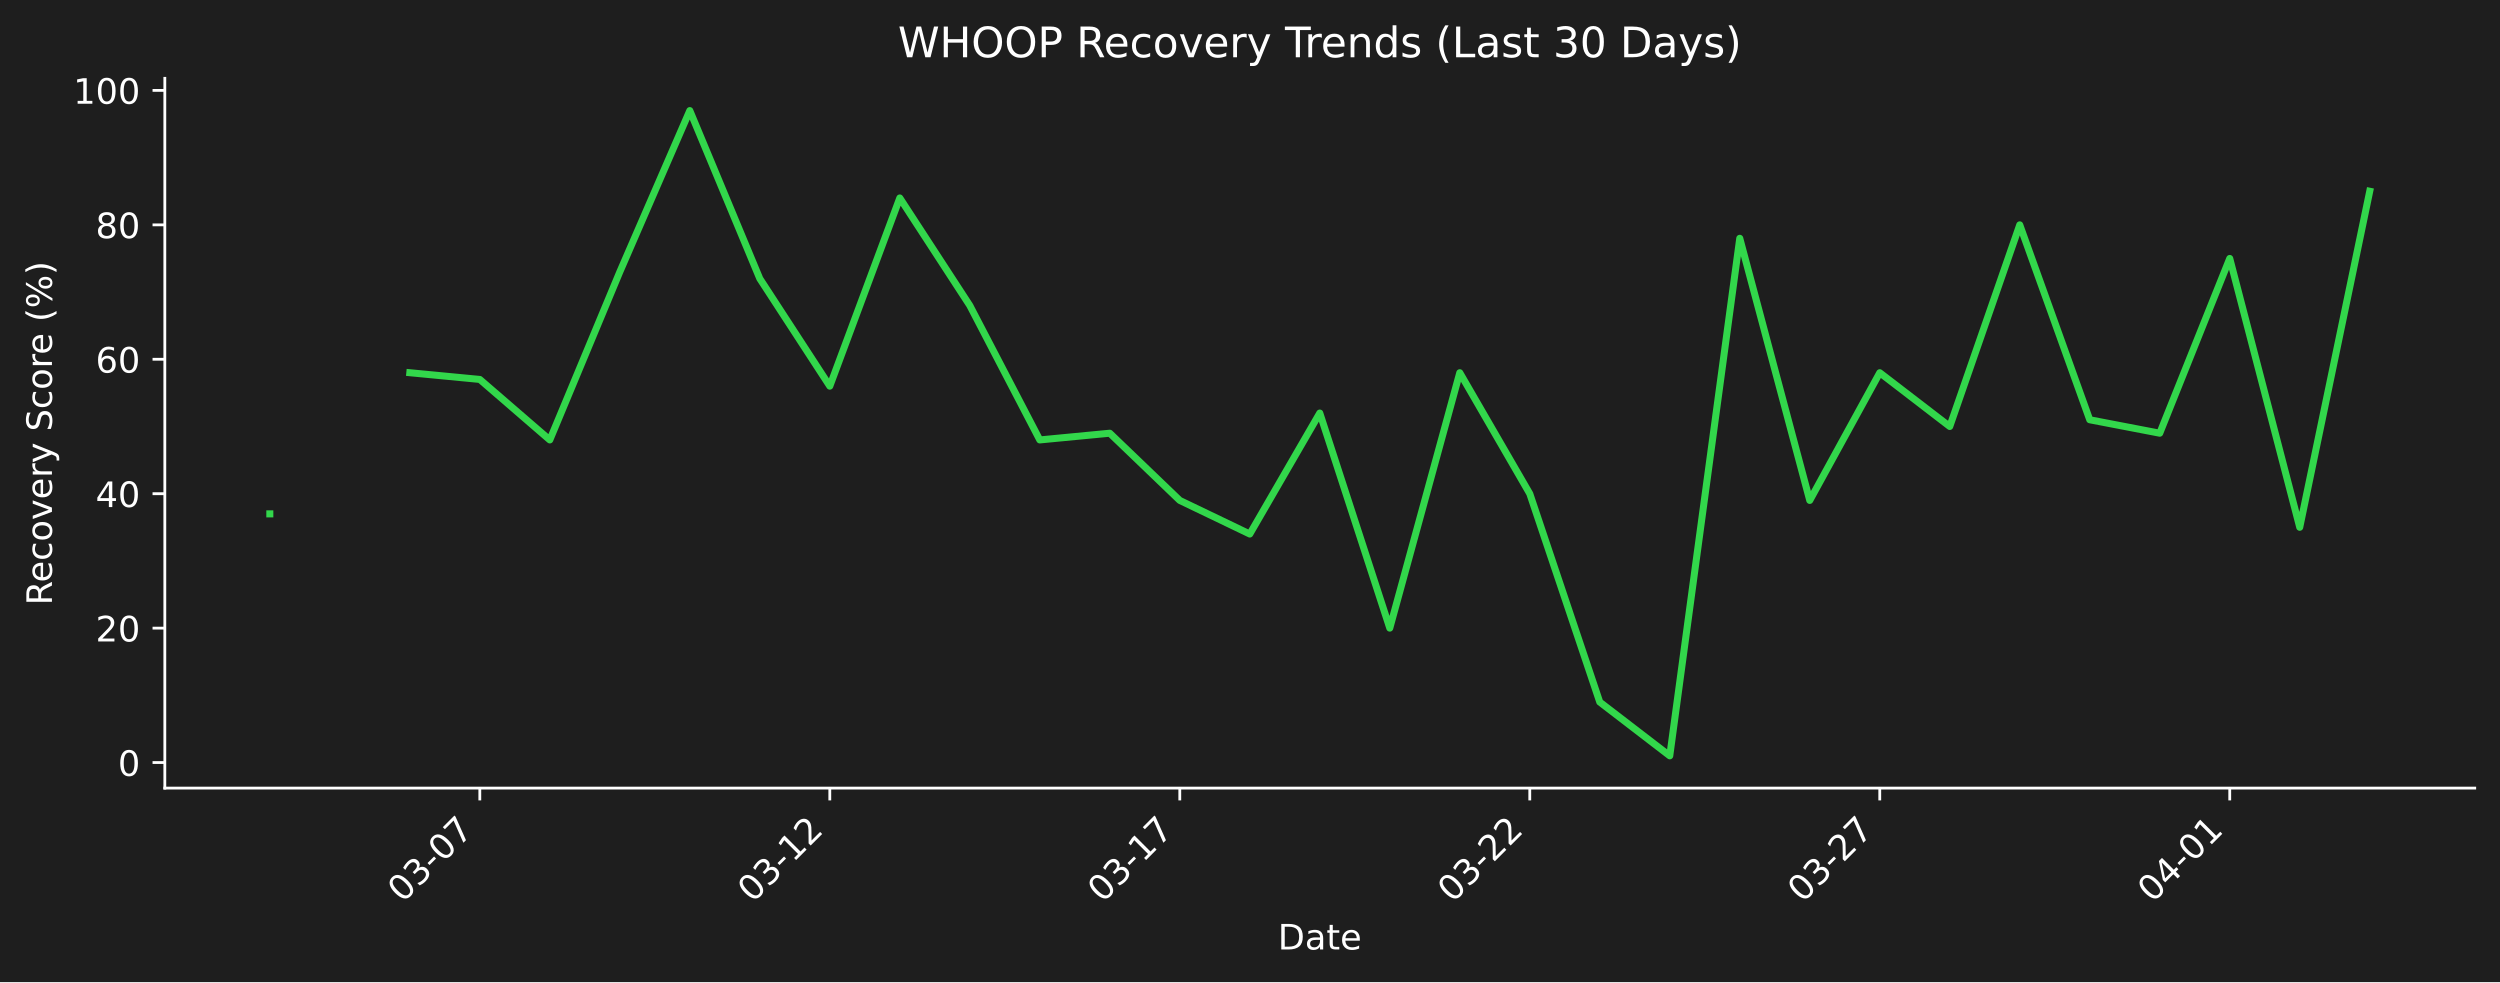
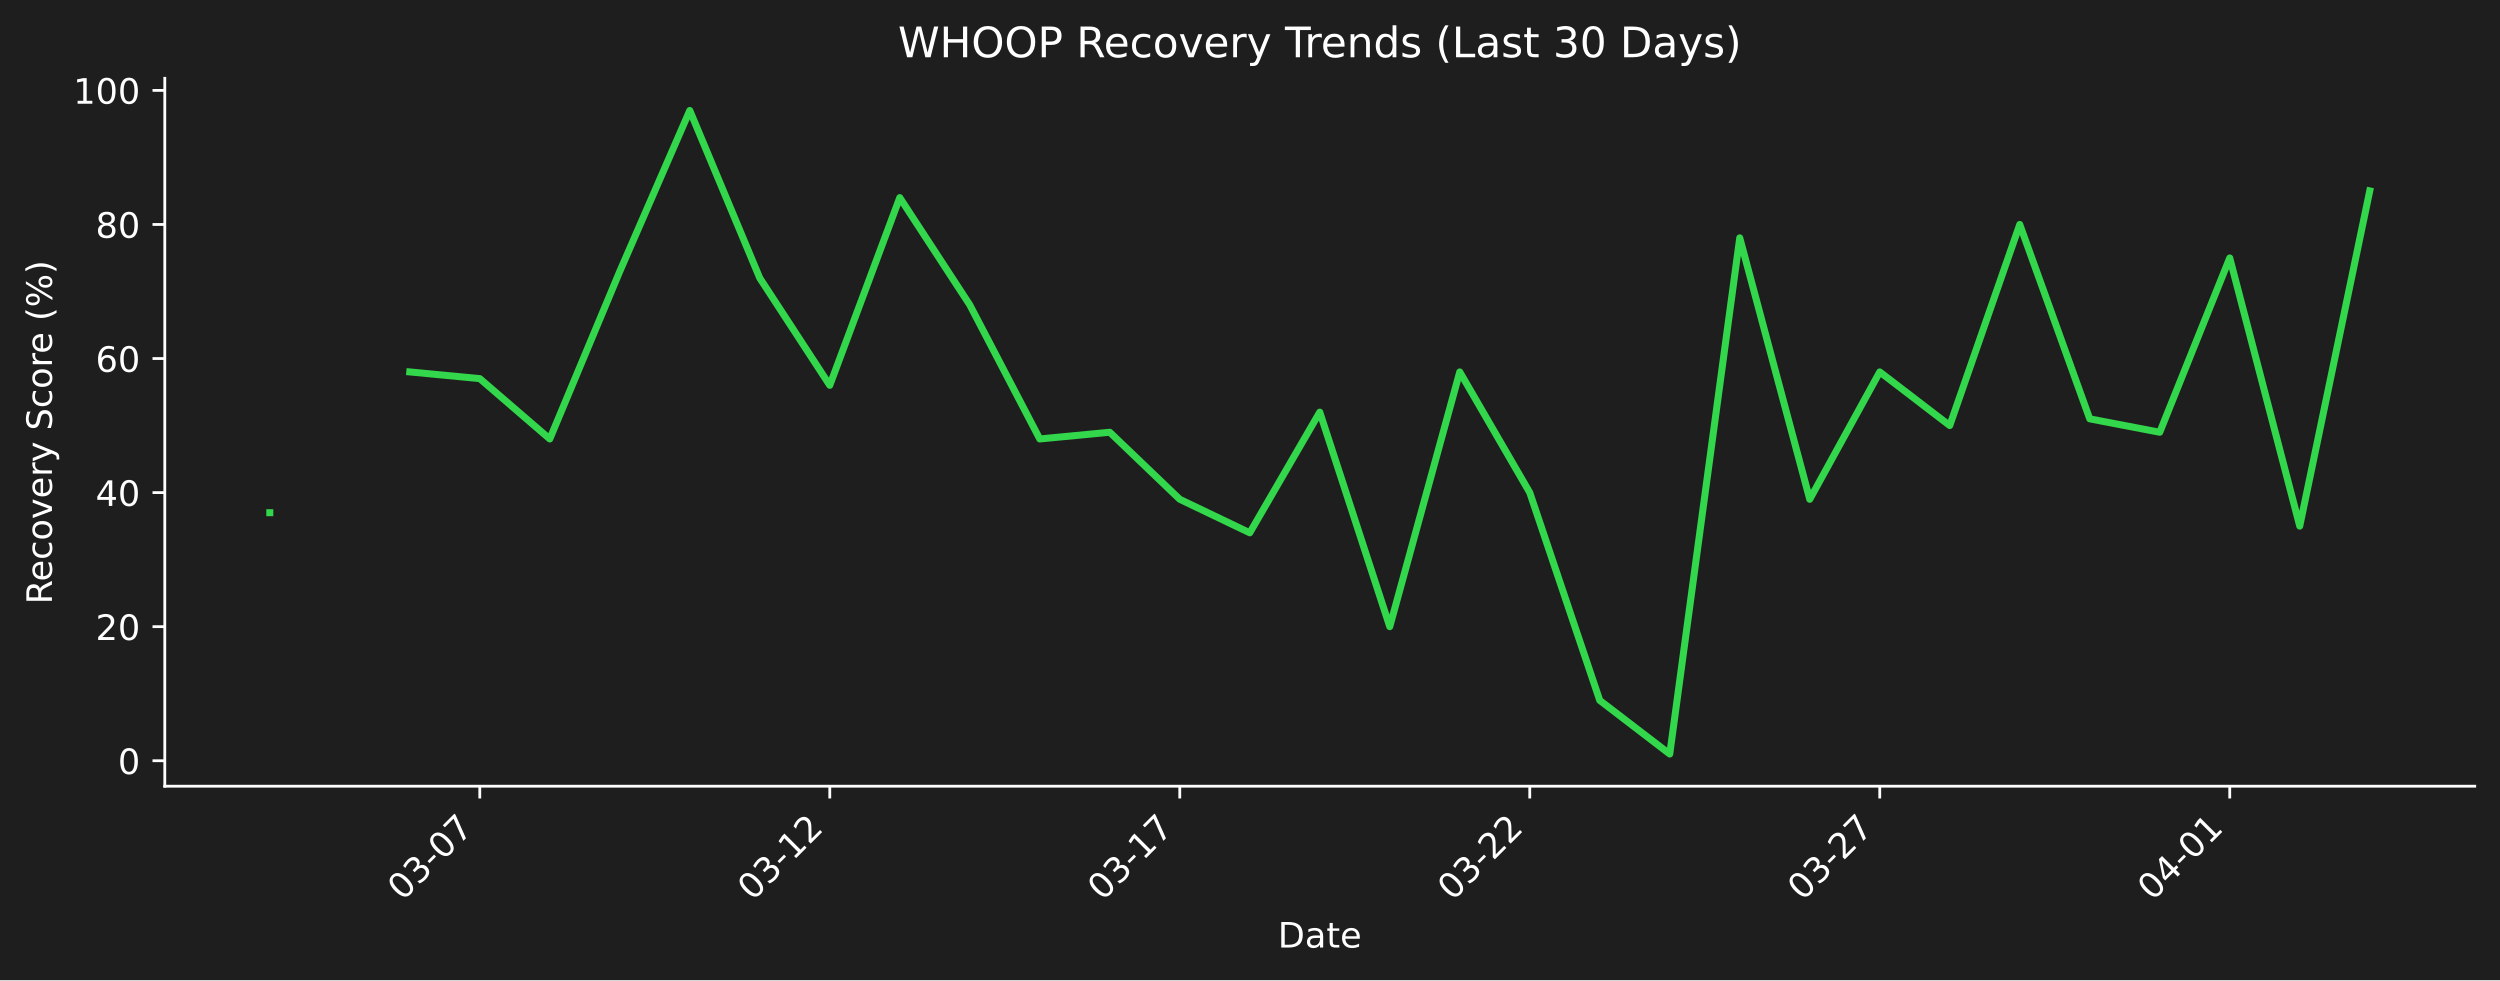
- <svg xmlns="http://www.w3.org/2000/svg" xmlns:xlink="http://www.w3.org/1999/xlink" width="712.361pt" height="279.832pt" viewBox="0 0 712.361 279.832" version="1.1">
+ <svg xmlns="http://www.w3.org/2000/svg" xmlns:xlink="http://www.w3.org/1999/xlink" width="712.496pt" height="279.334pt" viewBox="0 0 712.496 279.334" version="1.1">
  <defs>
    <style type="text/css">*{stroke-linejoin: round; stroke-linecap: butt}</style>
  </defs>
  <g id="figure_1">
    <g id="patch_1">
-       <path d="M 0 279.832  L 712.361 279.832  L 712.361 0  L 0 0  z " style="fill: #1e1e1e" />
+       <path d="M 0 279.334  L 712.496 279.334  L 712.496 0  L 0 0  z " style="fill: #1e1e1e" />
    </g>
    <g id="axes_1">
      <g id="patch_2">
-         <path d="M 46.966 224.563  L 705.161 224.563  L 705.161 22.318  L 46.966 22.318  L 46.966 224.563  z " style="fill: none" />
+         <path d="M 46.966 224.066  L 705.296 224.066  L 705.296 22.318  L 46.966 22.318  L 46.966 224.066  z " style="fill: none" />
      </g>
      <g id="matplotlib.axis_1">
        <g id="xtick_1">
          <g id="line2d_1">
            <defs>
-               <path id="m33566f2052" d="M 0 0  L 0 3.5  " style="stroke: #ffffff; stroke-width: 0.8" />
+               <path id="md3f4199f68" d="M 0 0  L 0 3.5  " style="stroke: #ffffff; stroke-width: 0.8" />
            </defs>
            <g>
-               <use xlink:href="#m33566f2052" x="136.719" y="224.563" style="fill: #ffffff; stroke: #ffffff; stroke-width: 0.8" />
+               <use xlink:href="#md3f4199f68" x="136.738" y="224.066" style="fill: #ffffff; stroke: #ffffff; stroke-width: 0.8" />
            </g>
          </g>
          <g id="text_1">
-             <g style="fill: #ffffff" transform="translate(114.702 257.483) rotate(-45) scale(0.1 -0.1)">
+             <g style="fill: #ffffff" transform="translate(114.7204 256.9857) rotate(-45) scale(0.1 -0.1)">
              <defs>
                <path id="DejaVuSans-30" d="M 2034 4250  Q 1547 4250 1301 3770  Q 1056 3291 1056 2328  Q 1056 1369 1301 889  Q 1547 409 2034 409  Q 2525 409 2770 889  Q 3016 1369 3016 2328  Q 3016 3291 2770 3770  Q 2525 4250 2034 4250  z M 2034 4750  Q 2819 4750 3233 4129  Q 3647 3509 3647 2328  Q 3647 1150 3233 529  Q 2819 -91 2034 -91  Q 1250 -91 836 529  Q 422 1150 422 2328  Q 422 3509 836 4129  Q 1250 4750 2034 4750  z " transform="scale(0.015625)" />
                <path id="DejaVuSans-33" d="M 2597 2516  Q 3050 2419 3304 2112  Q 3559 1806 3559 1356  Q 3559 666 3084 287  Q 2609 -91 1734 -91  Q 1441 -91 1130 -33  Q 819 25 488 141  L 488 750  Q 750 597 1062 519  Q 1375 441 1716 441  Q 2309 441 2620 675  Q 2931 909 2931 1356  Q 2931 1769 2642 2001  Q 2353 2234 1838 2234  L 1294 2234  L 1294 2753  L 1863 2753  Q 2328 2753 2575 2939  Q 2822 3125 2822 3475  Q 2822 3834 2567 4026  Q 2313 4219 1838 4219  Q 1578 4219 1281 4162  Q 984 4106 628 3988  L 628 4550  Q 988 4650 1302 4700  Q 1616 4750 1894 4750  Q 2613 4750 3031 4423  Q 3450 4097 3450 3541  Q 3450 3153 3228 2886  Q 3006 2619 2597 2516  z " transform="scale(0.015625)" />
                <path id="DejaVuSans-2d" d="M 313 2009  L 1997 2009  L 1997 1497  L 313 1497  L 313 2009  z " transform="scale(0.015625)" />
                <path id="DejaVuSans-37" d="M 525 4666  L 3525 4666  L 3525 4397  L 1831 0  L 1172 0  L 2766 4134  L 525 4134  L 525 4666  z " transform="scale(0.015625)" />
              </defs>
              <use xlink:href="#DejaVuSans-30" />
              <use xlink:href="#DejaVuSans-33" transform="translate(63.62305 0)" />
              <use xlink:href="#DejaVuSans-2d" transform="translate(127.2461 0)" />
              <use xlink:href="#DejaVuSans-30" transform="translate(163.3301 0)" />
              <use xlink:href="#DejaVuSans-37" transform="translate(226.9531 0)" />
            </g>
          </g>
        </g>
        <g id="xtick_2">
          <g id="line2d_2">
            <g>
-               <use xlink:href="#m33566f2052" x="236.446" y="224.563" style="fill: #ffffff; stroke: #ffffff; stroke-width: 0.8" />
+               <use xlink:href="#md3f4199f68" x="236.485" y="224.066" style="fill: #ffffff; stroke: #ffffff; stroke-width: 0.8" />
            </g>
          </g>
          <g id="text_2">
-             <g style="fill: #ffffff" transform="translate(214.4285 257.483) rotate(-45) scale(0.1 -0.1)">
+             <g style="fill: #ffffff" transform="translate(214.4673 256.9857) rotate(-45) scale(0.1 -0.1)">
              <defs>
                <path id="DejaVuSans-31" d="M 794 531  L 1825 531  L 1825 4091  L 703 3866  L 703 4441  L 1819 4666  L 2450 4666  L 2450 531  L 3481 531  L 3481 0  L 794 0  L 794 531  z " transform="scale(0.015625)" />
                <path id="DejaVuSans-32" d="M 1228 531  L 3431 531  L 3431 0  L 469 0  L 469 531  Q 828 903 1448 1529  Q 2069 2156 2228 2338  Q 2531 2678 2651 2914  Q 2772 3150 2772 3378  Q 2772 3750 2511 3984  Q 2250 4219 1831 4219  Q 1534 4219 1204 4116  Q 875 4013 500 3803  L 500 4441  Q 881 4594 1212 4672  Q 1544 4750 1819 4750  Q 2544 4750 2975 4387  Q 3406 4025 3406 3419  Q 3406 3131 3298 2873  Q 3191 2616 2906 2266  Q 2828 2175 2409 1742  Q 1991 1309 1228 531  z " transform="scale(0.015625)" />
              </defs>
              <use xlink:href="#DejaVuSans-30" />
              <use xlink:href="#DejaVuSans-33" transform="translate(63.62305 0)" />
              <use xlink:href="#DejaVuSans-2d" transform="translate(127.2461 0)" />
              <use xlink:href="#DejaVuSans-31" transform="translate(163.3301 0)" />
              <use xlink:href="#DejaVuSans-32" transform="translate(226.9531 0)" />
            </g>
          </g>
        </g>
        <g id="xtick_3">
          <g id="line2d_3">
            <g>
-               <use xlink:href="#m33566f2052" x="336.173" y="224.563" style="fill: #ffffff; stroke: #ffffff; stroke-width: 0.8" />
+               <use xlink:href="#md3f4199f68" x="336.232" y="224.066" style="fill: #ffffff; stroke: #ffffff; stroke-width: 0.8" />
            </g>
          </g>
          <g id="text_3">
-             <g style="fill: #ffffff" transform="translate(314.155 257.483) rotate(-45) scale(0.1 -0.1)">
+             <g style="fill: #ffffff" transform="translate(314.2143 256.9857) rotate(-45) scale(0.1 -0.1)">
              <use xlink:href="#DejaVuSans-30" />
              <use xlink:href="#DejaVuSans-33" transform="translate(63.62305 0)" />
              <use xlink:href="#DejaVuSans-2d" transform="translate(127.2461 0)" />
              <use xlink:href="#DejaVuSans-31" transform="translate(163.3301 0)" />
              <use xlink:href="#DejaVuSans-37" transform="translate(226.9531 0)" />
            </g>
          </g>
        </g>
        <g id="xtick_4">
          <g id="line2d_4">
            <g>
-               <use xlink:href="#m33566f2052" x="435.899" y="224.563" style="fill: #ffffff; stroke: #ffffff; stroke-width: 0.8" />
+               <use xlink:href="#md3f4199f68" x="435.979" y="224.066" style="fill: #ffffff; stroke: #ffffff; stroke-width: 0.8" />
            </g>
          </g>
          <g id="text_4">
-             <g style="fill: #ffffff" transform="translate(413.8815 257.483) rotate(-45) scale(0.1 -0.1)">
+             <g style="fill: #ffffff" transform="translate(413.9613 256.9857) rotate(-45) scale(0.1 -0.1)">
              <use xlink:href="#DejaVuSans-30" />
              <use xlink:href="#DejaVuSans-33" transform="translate(63.62305 0)" />
              <use xlink:href="#DejaVuSans-2d" transform="translate(127.2461 0)" />
              <use xlink:href="#DejaVuSans-32" transform="translate(163.3301 0)" />
              <use xlink:href="#DejaVuSans-32" transform="translate(226.9531 0)" />
            </g>
          </g>
        </g>
        <g id="xtick_5">
          <g id="line2d_5">
            <g>
-               <use xlink:href="#m33566f2052" x="535.626" y="224.563" style="fill: #ffffff; stroke: #ffffff; stroke-width: 0.8" />
+               <use xlink:href="#md3f4199f68" x="535.726" y="224.066" style="fill: #ffffff; stroke: #ffffff; stroke-width: 0.8" />
            </g>
          </g>
          <g id="text_5">
-             <g style="fill: #ffffff" transform="translate(513.608 257.483) rotate(-45) scale(0.1 -0.1)">
+             <g style="fill: #ffffff" transform="translate(513.7082 256.9857) rotate(-45) scale(0.1 -0.1)">
              <use xlink:href="#DejaVuSans-30" />
              <use xlink:href="#DejaVuSans-33" transform="translate(63.62305 0)" />
              <use xlink:href="#DejaVuSans-2d" transform="translate(127.2461 0)" />
              <use xlink:href="#DejaVuSans-32" transform="translate(163.3301 0)" />
              <use xlink:href="#DejaVuSans-37" transform="translate(226.9531 0)" />
            </g>
          </g>
        </g>
        <g id="xtick_6">
          <g id="line2d_6">
            <g>
-               <use xlink:href="#m33566f2052" x="635.352" y="224.563" style="fill: #ffffff; stroke: #ffffff; stroke-width: 0.8" />
+               <use xlink:href="#md3f4199f68" x="635.473" y="224.066" style="fill: #ffffff; stroke: #ffffff; stroke-width: 0.8" />
            </g>
          </g>
          <g id="text_6">
-             <g style="fill: #ffffff" transform="translate(613.3345 257.483) rotate(-45) scale(0.1 -0.1)">
+             <g style="fill: #ffffff" transform="translate(613.4552 256.9857) rotate(-45) scale(0.1 -0.1)">
              <defs>
                <path id="DejaVuSans-34" d="M 2419 4116  L 825 1625  L 2419 1625  L 2419 4116  z M 2253 4666  L 3047 4666  L 3047 1625  L 3713 1625  L 3713 1100  L 3047 1100  L 3047 0  L 2419 0  L 2419 1100  L 313 1100  L 313 1709  L 2253 4666  z " transform="scale(0.015625)" />
              </defs>
              <use xlink:href="#DejaVuSans-30" />
              <use xlink:href="#DejaVuSans-34" transform="translate(63.62305 0)" />
              <use xlink:href="#DejaVuSans-2d" transform="translate(127.2461 0)" />
              <use xlink:href="#DejaVuSans-30" transform="translate(163.3301 0)" />
              <use xlink:href="#DejaVuSans-31" transform="translate(226.9531 0)" />
            </g>
          </g>
        </g>
        <g id="text_7">
-           <g style="fill: #ffffff" transform="translate(364.1123 270.552) scale(0.1 -0.1)">
+           <g style="fill: #ffffff" transform="translate(364.1798 270.0547) scale(0.1 -0.1)">
            <defs>
              <path id="DejaVuSans-44" d="M 1259 4147  L 1259 519  L 2022 519  Q 2988 519 3436 956  Q 3884 1394 3884 2338  Q 3884 3275 3436 3711  Q 2988 4147 2022 4147  L 1259 4147  z M 628 4666  L 1925 4666  Q 3281 4666 3915 4102  Q 4550 3538 4550 2338  Q 4550 1131 3912 565  Q 3275 0 1925 0  L 628 0  L 628 4666  z " transform="scale(0.015625)" />
              <path id="DejaVuSans-61" d="M 2194 1759  Q 1497 1759 1228 1600  Q 959 1441 959 1056  Q 959 750 1161 570  Q 1363 391 1709 391  Q 2188 391 2477 730  Q 2766 1069 2766 1631  L 2766 1759  L 2194 1759  z M 3341 1997  L 3341 0  L 2766 0  L 2766 531  Q 2569 213 2275 61  Q 1981 -91 1556 -91  Q 1019 -91 701 211  Q 384 513 384 1019  Q 384 1609 779 1909  Q 1175 2209 1959 2209  L 2766 2209  L 2766 2266  Q 2766 2663 2505 2880  Q 2244 3097 1772 3097  Q 1472 3097 1187 3025  Q 903 2953 641 2809  L 641 3341  Q 956 3463 1253 3523  Q 1550 3584 1831 3584  Q 2591 3584 2966 3190  Q 3341 2797 3341 1997  z " transform="scale(0.015625)" />
              <path id="DejaVuSans-74" d="M 1172 4494  L 1172 3500  L 2356 3500  L 2356 3053  L 1172 3053  L 1172 1153  Q 1172 725 1289 603  Q 1406 481 1766 481  L 2356 481  L 2356 0  L 1766 0  Q 1100 0 847 248  Q 594 497 594 1153  L 594 3053  L 172 3053  L 172 3500  L 594 3500  L 594 4494  L 1172 4494  z " transform="scale(0.015625)" />
              <path id="DejaVuSans-65" d="M 3597 1894  L 3597 1613  L 953 1613  Q 991 1019 1311 708  Q 1631 397 2203 397  Q 2534 397 2845 478  Q 3156 559 3463 722  L 3463 178  Q 3153 47 2828 -22  Q 2503 -91 2169 -91  Q 1331 -91 842 396  Q 353 884 353 1716  Q 353 2575 817 3079  Q 1281 3584 2069 3584  Q 2775 3584 3186 3129  Q 3597 2675 3597 1894  z M 3022 2063  Q 3016 2534 2758 2815  Q 2500 3097 2075 3097  Q 1594 3097 1305 2825  Q 1016 2553 972 2059  L 3022 2063  z " transform="scale(0.015625)" />
            </defs>
            <use xlink:href="#DejaVuSans-44" />
            <use xlink:href="#DejaVuSans-61" transform="translate(77.00195 0)" />
            <use xlink:href="#DejaVuSans-74" transform="translate(138.2812 0)" />
            <use xlink:href="#DejaVuSans-65" transform="translate(177.4902 0)" />
          </g>
        </g>
      </g>
      <g id="matplotlib.axis_2">
        <g id="ytick_1">
          <g id="line2d_7">
            <defs>
-               <path id="me08f592686" d="M 0 0  L -3.5 0  " style="stroke: #ffffff; stroke-width: 0.8" />
+               <path id="me3ffcf572f" d="M 0 0  L -3.5 0  " style="stroke: #ffffff; stroke-width: 0.8" />
            </defs>
            <g>
-               <use xlink:href="#me08f592686" x="46.966" y="217.285" style="fill: #ffffff; stroke: #ffffff; stroke-width: 0.8" />
+               <use xlink:href="#me3ffcf572f" x="46.966" y="216.806" style="fill: #ffffff; stroke: #ffffff; stroke-width: 0.8" />
            </g>
          </g>
          <g id="text_8">
-             <g style="fill: #ffffff" transform="translate(33.60312 221.0845) scale(0.1 -0.1)">
+             <g style="fill: #ffffff" transform="translate(33.60312 220.6052) scale(0.1 -0.1)">
              <use xlink:href="#DejaVuSans-30" />
            </g>
          </g>
        </g>
        <g id="ytick_2">
          <g id="line2d_8">
            <g>
-               <use xlink:href="#me08f592686" x="46.966" y="178.981" style="fill: #ffffff; stroke: #ffffff; stroke-width: 0.8" />
+               <use xlink:href="#me3ffcf572f" x="46.966" y="178.596" style="fill: #ffffff; stroke: #ffffff; stroke-width: 0.8" />
            </g>
          </g>
          <g id="text_9">
-             <g style="fill: #ffffff" transform="translate(27.24063 182.7806) scale(0.1 -0.1)">
+             <g style="fill: #ffffff" transform="translate(27.24063 182.3954) scale(0.1 -0.1)">
              <use xlink:href="#DejaVuSans-32" />
              <use xlink:href="#DejaVuSans-30" transform="translate(63.62305 0)" />
            </g>
          </g>
        </g>
        <g id="ytick_3">
          <g id="line2d_9">
            <g>
-               <use xlink:href="#me08f592686" x="46.966" y="140.677" style="fill: #ffffff; stroke: #ffffff; stroke-width: 0.8" />
+               <use xlink:href="#me3ffcf572f" x="46.966" y="140.386" style="fill: #ffffff; stroke: #ffffff; stroke-width: 0.8" />
            </g>
          </g>
          <g id="text_10">
-             <g style="fill: #ffffff" transform="translate(27.24063 144.4766) scale(0.1 -0.1)">
+             <g style="fill: #ffffff" transform="translate(27.24063 144.1856) scale(0.1 -0.1)">
              <use xlink:href="#DejaVuSans-34" />
              <use xlink:href="#DejaVuSans-30" transform="translate(63.62305 0)" />
            </g>
          </g>
        </g>
        <g id="ytick_4">
          <g id="line2d_10">
            <g>
-               <use xlink:href="#me08f592686" x="46.966" y="102.373" style="fill: #ffffff; stroke: #ffffff; stroke-width: 0.8" />
+               <use xlink:href="#me3ffcf572f" x="46.966" y="102.177" style="fill: #ffffff; stroke: #ffffff; stroke-width: 0.8" />
            </g>
          </g>
          <g id="text_11">
-             <g style="fill: #ffffff" transform="translate(27.24063 106.1726) scale(0.1 -0.1)">
+             <g style="fill: #ffffff" transform="translate(27.24063 105.9758) scale(0.1 -0.1)">
              <defs>
                <path id="DejaVuSans-36" d="M 2113 2584  Q 1688 2584 1439 2293  Q 1191 2003 1191 1497  Q 1191 994 1439 701  Q 1688 409 2113 409  Q 2538 409 2786 701  Q 3034 994 3034 1497  Q 3034 2003 2786 2293  Q 2538 2584 2113 2584  z M 3366 4563  L 3366 3988  Q 3128 4100 2886 4159  Q 2644 4219 2406 4219  Q 1781 4219 1451 3797  Q 1122 3375 1075 2522  Q 1259 2794 1537 2939  Q 1816 3084 2150 3084  Q 2853 3084 3261 2657  Q 3669 2231 3669 1497  Q 3669 778 3244 343  Q 2819 -91 2113 -91  Q 1303 -91 875 529  Q 447 1150 447 2328  Q 447 3434 972 4092  Q 1497 4750 2381 4750  Q 2619 4750 2861 4703  Q 3103 4656 3366 4563  z " transform="scale(0.015625)" />
              </defs>
              <use xlink:href="#DejaVuSans-36" />
              <use xlink:href="#DejaVuSans-30" transform="translate(63.62305 0)" />
            </g>
          </g>
        </g>
        <g id="ytick_5">
          <g id="line2d_11">
            <g>
-               <use xlink:href="#me08f592686" x="46.966" y="64.069" style="fill: #ffffff; stroke: #ffffff; stroke-width: 0.8" />
+               <use xlink:href="#me3ffcf572f" x="46.966" y="63.967" style="fill: #ffffff; stroke: #ffffff; stroke-width: 0.8" />
            </g>
          </g>
          <g id="text_12">
-             <g style="fill: #ffffff" transform="translate(27.24063 67.86867) scale(0.1 -0.1)">
+             <g style="fill: #ffffff" transform="translate(27.24063 67.76601) scale(0.1 -0.1)">
              <defs>
                <path id="DejaVuSans-38" d="M 2034 2216  Q 1584 2216 1326 1975  Q 1069 1734 1069 1313  Q 1069 891 1326 650  Q 1584 409 2034 409  Q 2484 409 2743 651  Q 3003 894 3003 1313  Q 3003 1734 2745 1975  Q 2488 2216 2034 2216  z M 1403 2484  Q 997 2584 770 2862  Q 544 3141 544 3541  Q 544 4100 942 4425  Q 1341 4750 2034 4750  Q 2731 4750 3128 4425  Q 3525 4100 3525 3541  Q 3525 3141 3298 2862  Q 3072 2584 2669 2484  Q 3125 2378 3379 2068  Q 3634 1759 3634 1313  Q 3634 634 3220 271  Q 2806 -91 2034 -91  Q 1263 -91 848 271  Q 434 634 434 1313  Q 434 1759 690 2068  Q 947 2378 1403 2484  z M 1172 3481  Q 1172 3119 1398 2916  Q 1625 2713 2034 2713  Q 2441 2713 2670 2916  Q 2900 3119 2900 3481  Q 2900 3844 2670 4047  Q 2441 4250 2034 4250  Q 1625 4250 1398 4047  Q 1172 3844 1172 3481  z " transform="scale(0.015625)" />
              </defs>
              <use xlink:href="#DejaVuSans-38" />
              <use xlink:href="#DejaVuSans-30" transform="translate(63.62305 0)" />
            </g>
          </g>
        </g>
        <g id="ytick_6">
          <g id="line2d_12">
            <g>
-               <use xlink:href="#me08f592686" x="46.966" y="25.765" style="fill: #ffffff; stroke: #ffffff; stroke-width: 0.8" />
+               <use xlink:href="#me3ffcf572f" x="46.966" y="25.757" style="fill: #ffffff; stroke: #ffffff; stroke-width: 0.8" />
            </g>
          </g>
          <g id="text_13">
-             <g style="fill: #ffffff" transform="translate(20.87813 29.5647) scale(0.1 -0.1)">
+             <g style="fill: #ffffff" transform="translate(20.87813 29.55623) scale(0.1 -0.1)">
              <use xlink:href="#DejaVuSans-31" />
              <use xlink:href="#DejaVuSans-30" transform="translate(63.62305 0)" />
              <use xlink:href="#DejaVuSans-30" transform="translate(127.2461 0)" />
            </g>
          </g>
        </g>
        <g id="text_14">
-           <g style="fill: #ffffff" transform="translate(14.79844 172.4586) rotate(-90) scale(0.1 -0.1)">
+           <g style="fill: #ffffff" transform="translate(14.79844 172.2099) rotate(-90) scale(0.1 -0.1)">
            <defs>
              <path id="DejaVuSans-52" d="M 2841 2188  Q 3044 2119 3236 1894  Q 3428 1669 3622 1275  L 4263 0  L 3584 0  L 2988 1197  Q 2756 1666 2539 1819  Q 2322 1972 1947 1972  L 1259 1972  L 1259 0  L 628 0  L 628 4666  L 2053 4666  Q 2853 4666 3247 4331  Q 3641 3997 3641 3322  Q 3641 2881 3436 2590  Q 3231 2300 2841 2188  z M 1259 4147  L 1259 2491  L 2053 2491  Q 2509 2491 2742 2702  Q 2975 2913 2975 3322  Q 2975 3731 2742 3939  Q 2509 4147 2053 4147  L 1259 4147  z " transform="scale(0.015625)" />
              <path id="DejaVuSans-63" d="M 3122 3366  L 3122 2828  Q 2878 2963 2633 3030  Q 2388 3097 2138 3097  Q 1578 3097 1268 2742  Q 959 2388 959 1747  Q 959 1106 1268 751  Q 1578 397 2138 397  Q 2388 397 2633 464  Q 2878 531 3122 666  L 3122 134  Q 2881 22 2623 -34  Q 2366 -91 2075 -91  Q 1284 -91 818 406  Q 353 903 353 1747  Q 353 2603 823 3093  Q 1294 3584 2113 3584  Q 2378 3584 2631 3529  Q 2884 3475 3122 3366  z " transform="scale(0.015625)" />
              <path id="DejaVuSans-6f" d="M 1959 3097  Q 1497 3097 1228 2736  Q 959 2375 959 1747  Q 959 1119 1226 758  Q 1494 397 1959 397  Q 2419 397 2687 759  Q 2956 1122 2956 1747  Q 2956 2369 2687 2733  Q 2419 3097 1959 3097  z M 1959 3584  Q 2709 3584 3137 3096  Q 3566 2609 3566 1747  Q 3566 888 3137 398  Q 2709 -91 1959 -91  Q 1206 -91 779 398  Q 353 888 353 1747  Q 353 2609 779 3096  Q 1206 3584 1959 3584  z " transform="scale(0.015625)" />
              <path id="DejaVuSans-76" d="M 191 3500  L 800 3500  L 1894 563  L 2988 3500  L 3597 3500  L 2284 0  L 1503 0  L 191 3500  z " transform="scale(0.015625)" />
              <path id="DejaVuSans-72" d="M 2631 2963  Q 2534 3019 2420 3045  Q 2306 3072 2169 3072  Q 1681 3072 1420 2755  Q 1159 2438 1159 1844  L 1159 0  L 581 0  L 581 3500  L 1159 3500  L 1159 2956  Q 1341 3275 1631 3429  Q 1922 3584 2338 3584  Q 2397 3584 2469 3576  Q 2541 3569 2628 3553  L 2631 2963  z " transform="scale(0.015625)" />
              <path id="DejaVuSans-79" d="M 2059 -325  Q 1816 -950 1584 -1140  Q 1353 -1331 966 -1331  L 506 -1331  L 506 -850  L 844 -850  Q 1081 -850 1212 -737  Q 1344 -625 1503 -206  L 1606 56  L 191 3500  L 800 3500  L 1894 763  L 2988 3500  L 3597 3500  L 2059 -325  z " transform="scale(0.015625)" />
              <path id="DejaVuSans-20" transform="scale(0.015625)" />
              <path id="DejaVuSans-53" d="M 3425 4513  L 3425 3897  Q 3066 4069 2747 4153  Q 2428 4238 2131 4238  Q 1616 4238 1336 4038  Q 1056 3838 1056 3469  Q 1056 3159 1242 3001  Q 1428 2844 1947 2747  L 2328 2669  Q 3034 2534 3370 2195  Q 3706 1856 3706 1288  Q 3706 609 3251 259  Q 2797 -91 1919 -91  Q 1588 -91 1214 -16  Q 841 59 441 206  L 441 856  Q 825 641 1194 531  Q 1563 422 1919 422  Q 2459 422 2753 634  Q 3047 847 3047 1241  Q 3047 1584 2836 1778  Q 2625 1972 2144 2069  L 1759 2144  Q 1053 2284 737 2584  Q 422 2884 422 3419  Q 422 4038 858 4394  Q 1294 4750 2059 4750  Q 2388 4750 2728 4690  Q 3069 4631 3425 4513  z " transform="scale(0.015625)" />
              <path id="DejaVuSans-28" d="M 1984 4856  Q 1566 4138 1362 3434  Q 1159 2731 1159 2009  Q 1159 1288 1364 580  Q 1569 -128 1984 -844  L 1484 -844  Q 1016 -109 783 600  Q 550 1309 550 2009  Q 550 2706 781 3412  Q 1013 4119 1484 4856  L 1984 4856  z " transform="scale(0.015625)" />
              <path id="DejaVuSans-25" d="M 4653 2053  Q 4381 2053 4226 1822  Q 4072 1591 4072 1178  Q 4072 772 4226 539  Q 4381 306 4653 306  Q 4919 306 5073 539  Q 5228 772 5228 1178  Q 5228 1588 5073 1820  Q 4919 2053 4653 2053  z M 4653 2450  Q 5147 2450 5437 2106  Q 5728 1763 5728 1178  Q 5728 594 5436 251  Q 5144 -91 4653 -91  Q 4153 -91 3862 251  Q 3572 594 3572 1178  Q 3572 1766 3864 2108  Q 4156 2450 4653 2450  z M 1428 4353  Q 1159 4353 1004 4120  Q 850 3888 850 3481  Q 850 3069 1003 2837  Q 1156 2606 1428 2606  Q 1700 2606 1854 2837  Q 2009 3069 2009 3481  Q 2009 3884 1853 4118  Q 1697 4353 1428 4353  z M 4250 4750  L 4750 4750  L 1831 -91  L 1331 -91  L 4250 4750  z M 1428 4750  Q 1922 4750 2215 4408  Q 2509 4066 2509 3481  Q 2509 2891 2217 2550  Q 1925 2209 1428 2209  Q 931 2209 642 2551  Q 353 2894 353 3481  Q 353 4063 643 4406  Q 934 4750 1428 4750  z " transform="scale(0.015625)" />
              <path id="DejaVuSans-29" d="M 513 4856  L 1013 4856  Q 1481 4119 1714 3412  Q 1947 2706 1947 2009  Q 1947 1309 1714 600  Q 1481 -109 1013 -844  L 513 -844  Q 928 -128 1133 580  Q 1338 1288 1338 2009  Q 1338 2731 1133 3434  Q 928 4138 513 4856  z " transform="scale(0.015625)" />
            </defs>
            <use xlink:href="#DejaVuSans-52" />
            <use xlink:href="#DejaVuSans-65" transform="translate(64.98242 0)" />
            <use xlink:href="#DejaVuSans-63" transform="translate(126.5059 0)" />
            <use xlink:href="#DejaVuSans-6f" transform="translate(181.4863 0)" />
            <use xlink:href="#DejaVuSans-76" transform="translate(242.668 0)" />
            <use xlink:href="#DejaVuSans-65" transform="translate(301.8477 0)" />
            <use xlink:href="#DejaVuSans-72" transform="translate(363.3711 0)" />
            <use xlink:href="#DejaVuSans-79" transform="translate(404.4844 0)" />
            <use xlink:href="#DejaVuSans-20" transform="translate(463.6641 0)" />
            <use xlink:href="#DejaVuSans-53" transform="translate(495.4512 0)" />
            <use xlink:href="#DejaVuSans-63" transform="translate(558.9277 0)" />
            <use xlink:href="#DejaVuSans-6f" transform="translate(613.9082 0)" />
            <use xlink:href="#DejaVuSans-72" transform="translate(675.0898 0)" />
            <use xlink:href="#DejaVuSans-65" transform="translate(713.9531 0)" />
            <use xlink:href="#DejaVuSans-20" transform="translate(775.4766 0)" />
            <use xlink:href="#DejaVuSans-28" transform="translate(807.2637 0)" />
            <use xlink:href="#DejaVuSans-25" transform="translate(846.2773 0)" />
            <use xlink:href="#DejaVuSans-29" transform="translate(941.2969 0)" />
          </g>
        </g>
      </g>
      <g id="line2d_13">
-         <path d="M 76.884 146.423  M 116.774 106.204  L 136.719 108.119  L 156.665 125.356  L 176.61 77.476  L 196.555 31.511  L 216.501 79.391  L 236.446 110.034  L 256.391 56.409  L 276.337 87.052  L 296.282 125.356  L 316.227 123.441  L 336.173 142.593  L 356.118 152.169  L 376.063 117.695  L 396.008 178.981  L 415.954 106.204  L 435.899 140.677  L 455.844 200.049  L 475.79 215.37  L 495.735 67.9  L 515.68 142.593  L 535.626 106.204  L 555.571 121.525  L 575.516 64.069  L 595.461 119.61  L 615.407 123.441  L 635.352 73.645  L 655.297 150.253  L 675.243 54.493  " clip-path="url(#p6540561215)" style="fill: none; stroke: #32d74b; stroke-width: 2; stroke-linecap: square" />
+         <path d="M 76.89 146.118  M 116.789 105.998  L 136.738 107.908  L 156.687 125.102  L 176.637 77.34  L 196.586 31.488  L 216.535 79.251  L 236.485 109.819  L 256.434 56.325  L 276.384 86.893  L 296.333 125.102  L 316.282 123.192  L 336.232 142.297  L 356.181 151.849  L 376.131 117.461  L 396.08 178.596  L 416.029 105.998  L 435.979 140.386  L 455.928 199.612  L 475.878 214.895  L 495.827 67.788  L 515.776 142.297  L 535.726 105.998  L 555.675 121.281  L 575.625 63.967  L 595.574 119.371  L 615.523 123.192  L 635.473 73.519  L 655.422 149.939  L 675.372 54.414  " clip-path="url(#p2aefe9ee44)" style="fill: none; stroke: #32d74b; stroke-width: 2; stroke-linecap: square" />
      </g>
      <g id="patch_3">
-         <path d="M 46.966 224.563  L 46.966 22.318  " style="fill: none; stroke: #ffffff; stroke-width: 0.8; stroke-linejoin: miter; stroke-linecap: square" />
+         <path d="M 46.966 224.066  L 46.966 22.318  " style="fill: none; stroke: #ffffff; stroke-width: 0.8; stroke-linejoin: miter; stroke-linecap: square" />
      </g>
      <g id="patch_4">
-         <path d="M 46.966 224.563  L 705.161 224.563  " style="fill: none; stroke: #ffffff; stroke-width: 0.8; stroke-linejoin: miter; stroke-linecap: square" />
+         <path d="M 46.966 224.066  L 705.296 224.066  " style="fill: none; stroke: #ffffff; stroke-width: 0.8; stroke-linejoin: miter; stroke-linecap: square" />
      </g>
      <g id="text_15">
-         <g style="fill: #ffffff" transform="translate(255.8691 16.31812) scale(0.12 -0.12)">
+         <g style="fill: #ffffff" transform="translate(255.9366 16.31812) scale(0.12 -0.12)">
          <defs>
            <path id="DejaVuSans-57" d="M 213 4666  L 850 4666  L 1831 722  L 2809 4666  L 3519 4666  L 4500 722  L 5478 4666  L 6119 4666  L 4947 0  L 4153 0  L 3169 4050  L 2175 0  L 1381 0  L 213 4666  z " transform="scale(0.015625)" />
            <path id="DejaVuSans-48" d="M 628 4666  L 1259 4666  L 1259 2753  L 3553 2753  L 3553 4666  L 4184 4666  L 4184 0  L 3553 0  L 3553 2222  L 1259 2222  L 1259 0  L 628 0  L 628 4666  z " transform="scale(0.015625)" />
            <path id="DejaVuSans-4f" d="M 2522 4238  Q 1834 4238 1429 3725  Q 1025 3213 1025 2328  Q 1025 1447 1429 934  Q 1834 422 2522 422  Q 3209 422 3611 934  Q 4013 1447 4013 2328  Q 4013 3213 3611 3725  Q 3209 4238 2522 4238  z M 2522 4750  Q 3503 4750 4090 4092  Q 4678 3434 4678 2328  Q 4678 1225 4090 567  Q 3503 -91 2522 -91  Q 1538 -91 948 565  Q 359 1222 359 2328  Q 359 3434 948 4092  Q 1538 4750 2522 4750  z " transform="scale(0.015625)" />
            <path id="DejaVuSans-50" d="M 1259 4147  L 1259 2394  L 2053 2394  Q 2494 2394 2734 2622  Q 2975 2850 2975 3272  Q 2975 3691 2734 3919  Q 2494 4147 2053 4147  L 1259 4147  z M 628 4666  L 2053 4666  Q 2838 4666 3239 4311  Q 3641 3956 3641 3272  Q 3641 2581 3239 2228  Q 2838 1875 2053 1875  L 1259 1875  L 1259 0  L 628 0  L 628 4666  z " transform="scale(0.015625)" />
            <path id="DejaVuSans-54" d="M -19 4666  L 3928 4666  L 3928 4134  L 2272 4134  L 2272 0  L 1638 0  L 1638 4134  L -19 4134  L -19 4666  z " transform="scale(0.015625)" />
            <path id="DejaVuSans-6e" d="M 3513 2113  L 3513 0  L 2938 0  L 2938 2094  Q 2938 2591 2744 2837  Q 2550 3084 2163 3084  Q 1697 3084 1428 2787  Q 1159 2491 1159 1978  L 1159 0  L 581 0  L 581 3500  L 1159 3500  L 1159 2956  Q 1366 3272 1645 3428  Q 1925 3584 2291 3584  Q 2894 3584 3203 3211  Q 3513 2838 3513 2113  z " transform="scale(0.015625)" />
            <path id="DejaVuSans-64" d="M 2906 2969  L 2906 4863  L 3481 4863  L 3481 0  L 2906 0  L 2906 525  Q 2725 213 2448 61  Q 2172 -91 1784 -91  Q 1150 -91 751 415  Q 353 922 353 1747  Q 353 2572 751 3078  Q 1150 3584 1784 3584  Q 2172 3584 2448 3432  Q 2725 3281 2906 2969  z M 947 1747  Q 947 1113 1208 752  Q 1469 391 1925 391  Q 2381 391 2643 752  Q 2906 1113 2906 1747  Q 2906 2381 2643 2742  Q 2381 3103 1925 3103  Q 1469 3103 1208 2742  Q 947 2381 947 1747  z " transform="scale(0.015625)" />
            <path id="DejaVuSans-73" d="M 2834 3397  L 2834 2853  Q 2591 2978 2328 3040  Q 2066 3103 1784 3103  Q 1356 3103 1142 2972  Q 928 2841 928 2578  Q 928 2378 1081 2264  Q 1234 2150 1697 2047  L 1894 2003  Q 2506 1872 2764 1633  Q 3022 1394 3022 966  Q 3022 478 2636 193  Q 2250 -91 1575 -91  Q 1294 -91 989 -36  Q 684 19 347 128  L 347 722  Q 666 556 975 473  Q 1284 391 1588 391  Q 1994 391 2212 530  Q 2431 669 2431 922  Q 2431 1156 2273 1281  Q 2116 1406 1581 1522  L 1381 1569  Q 847 1681 609 1914  Q 372 2147 372 2553  Q 372 3047 722 3315  Q 1072 3584 1716 3584  Q 2034 3584 2315 3537  Q 2597 3491 2834 3397  z " transform="scale(0.015625)" />
            <path id="DejaVuSans-4c" d="M 628 4666  L 1259 4666  L 1259 531  L 3531 531  L 3531 0  L 628 0  L 628 4666  z " transform="scale(0.015625)" />
          </defs>
          <use xlink:href="#DejaVuSans-57" />
          <use xlink:href="#DejaVuSans-48" transform="translate(98.87695 0)" />
          <use xlink:href="#DejaVuSans-4f" transform="translate(174.0723 0)" />
          <use xlink:href="#DejaVuSans-4f" transform="translate(252.7832 0)" />
          <use xlink:href="#DejaVuSans-50" transform="translate(331.4941 0)" />
          <use xlink:href="#DejaVuSans-20" transform="translate(391.7969 0)" />
          <use xlink:href="#DejaVuSans-52" transform="translate(423.584 0)" />
          <use xlink:href="#DejaVuSans-65" transform="translate(488.5664 0)" />
          <use xlink:href="#DejaVuSans-63" transform="translate(550.0898 0)" />
          <use xlink:href="#DejaVuSans-6f" transform="translate(605.0703 0)" />
          <use xlink:href="#DejaVuSans-76" transform="translate(666.252 0)" />
          <use xlink:href="#DejaVuSans-65" transform="translate(725.4316 0)" />
          <use xlink:href="#DejaVuSans-72" transform="translate(786.9551 0)" />
          <use xlink:href="#DejaVuSans-79" transform="translate(828.0684 0)" />
          <use xlink:href="#DejaVuSans-20" transform="translate(887.248 0)" />
          <use xlink:href="#DejaVuSans-54" transform="translate(919.0352 0)" />
          <use xlink:href="#DejaVuSans-72" transform="translate(965.3691 0)" />
          <use xlink:href="#DejaVuSans-65" transform="translate(1004.232 0)" />
          <use xlink:href="#DejaVuSans-6e" transform="translate(1065.756 0)" />
          <use xlink:href="#DejaVuSans-64" transform="translate(1129.135 0)" />
          <use xlink:href="#DejaVuSans-73" transform="translate(1192.611 0)" />
          <use xlink:href="#DejaVuSans-20" transform="translate(1244.711 0)" />
          <use xlink:href="#DejaVuSans-28" transform="translate(1276.498 0)" />
          <use xlink:href="#DejaVuSans-4c" transform="translate(1315.512 0)" />
          <use xlink:href="#DejaVuSans-61" transform="translate(1371.225 0)" />
          <use xlink:href="#DejaVuSans-73" transform="translate(1432.504 0)" />
          <use xlink:href="#DejaVuSans-74" transform="translate(1484.604 0)" />
          <use xlink:href="#DejaVuSans-20" transform="translate(1523.812 0)" />
          <use xlink:href="#DejaVuSans-33" transform="translate(1555.6 0)" />
          <use xlink:href="#DejaVuSans-30" transform="translate(1619.223 0)" />
          <use xlink:href="#DejaVuSans-20" transform="translate(1682.846 0)" />
          <use xlink:href="#DejaVuSans-44" transform="translate(1714.633 0)" />
          <use xlink:href="#DejaVuSans-61" transform="translate(1791.635 0)" />
          <use xlink:href="#DejaVuSans-79" transform="translate(1852.914 0)" />
          <use xlink:href="#DejaVuSans-73" transform="translate(1912.094 0)" />
          <use xlink:href="#DejaVuSans-29" transform="translate(1964.193 0)" />
        </g>
      </g>
    </g>
  </g>
  <defs>
-     <clipPath id="p6540561215">
-       <rect x="46.966" y="22.318" width="658.195" height="202.245" />
+     <clipPath id="p2aefe9ee44">
+       <rect x="46.966" y="22.318" width="658.33" height="201.748" />
    </clipPath>
  </defs>
</svg>
